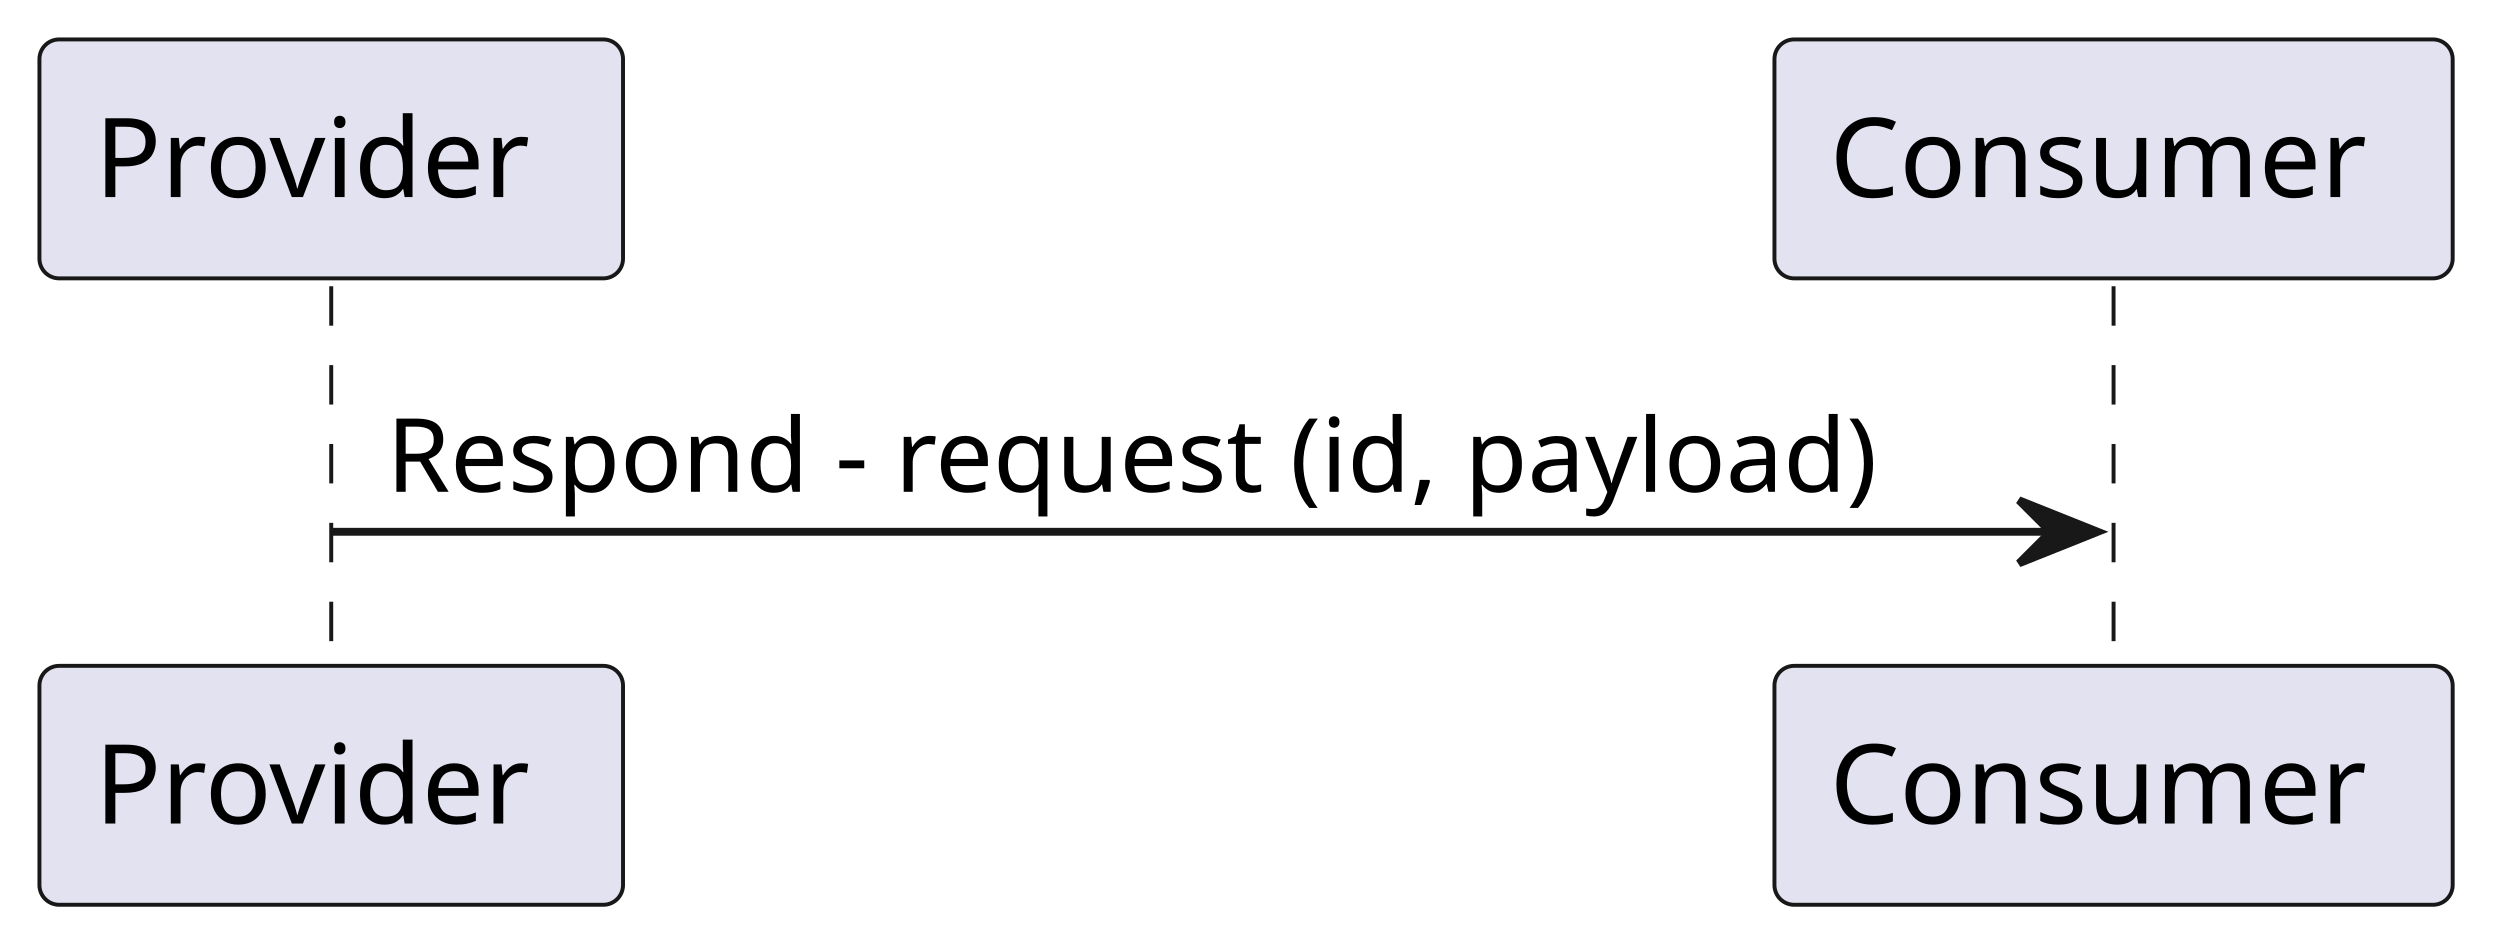
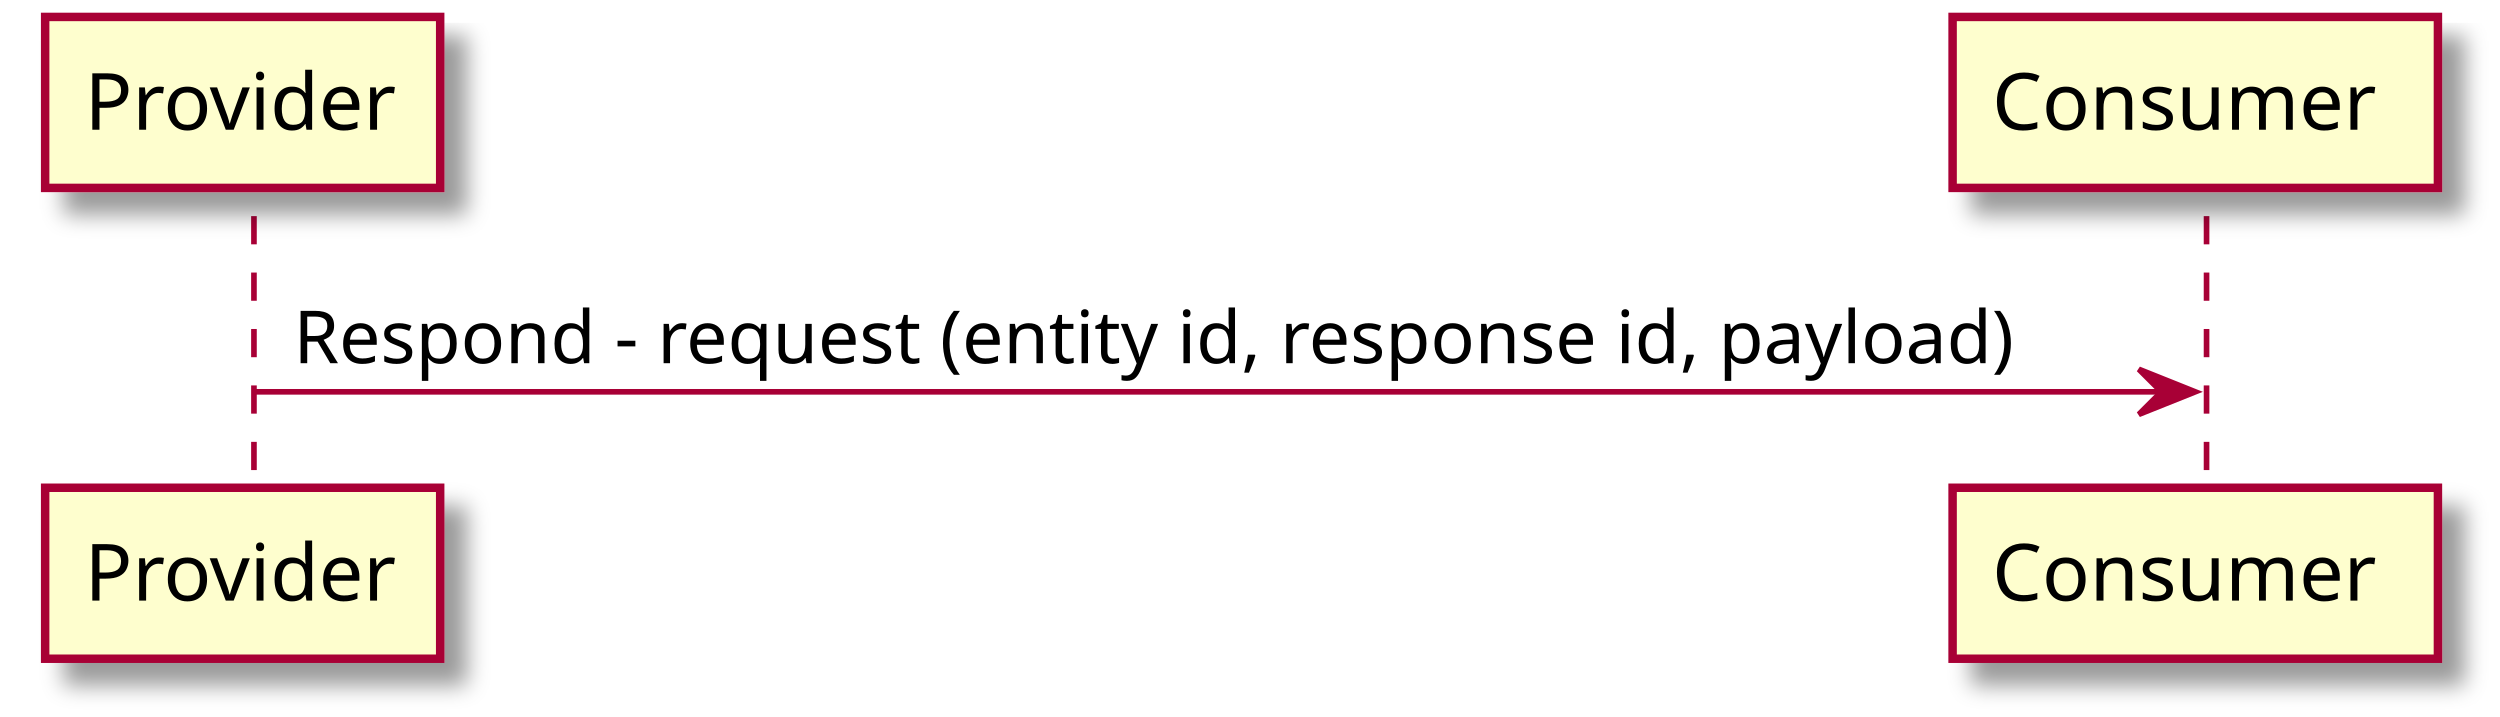
- <svg xmlns="http://www.w3.org/2000/svg" contentStyleType="text/css" height="120px" preserveAspectRatio="none" style="width:317px;height:120px;background:#FFFFFF;" version="1.1" viewBox="0 0 317 120" width="317px" zoomAndPan="magnify">
-   <defs />
+ <svg xmlns="http://www.w3.org/2000/svg" contentScriptType="application/ecmascript" contentStyleType="text/css" height="127px" preserveAspectRatio="none" style="width:443px;height:127px;" version="1.1" viewBox="0 0 443 127" width="443px" zoomAndPan="magnify">
+   <defs>
+     <filter height="300%" id="f1faplbn1dmln1" width="300%" x="-1" y="-1">
+       <feGaussianBlur result="blurOut" stdDeviation="2.0" />
+       <feColorMatrix in="blurOut" result="blurOut2" type="matrix" values="0 0 0 0 0 0 0 0 0 0 0 0 0 0 0 0 0 0 .4 0" />
+       <feOffset dx="4.0" dy="4.0" in="blurOut2" result="blurOut3" />
+       <feBlend in="SourceGraphic" in2="blurOut3" mode="normal" />
+     </filter>
+   </defs>
  <g>
-     <line style="stroke:#181818;stroke-width:0.5;stroke-dasharray:5.0,5.0;" x1="42" x2="42" y1="36.297" y2="85.43" />
-     <line style="stroke:#181818;stroke-width:0.5;stroke-dasharray:5.0,5.0;" x1="268" x2="268" y1="36.297" y2="85.43" />
-     <rect fill="#E2E2F0" height="30.297" rx="2.5" ry="2.5" style="stroke:#181818;stroke-width:0.5;" width="74" x="5" y="5" />
-     <text fill="#000000" font-family="sans-serif" font-size="14" lengthAdjust="spacing" textLength="60" x="12" y="24.995">Provider</text>
-     <rect fill="#E2E2F0" height="30.297" rx="2.5" ry="2.5" style="stroke:#181818;stroke-width:0.5;" width="74" x="5" y="84.43" />
-     <text fill="#000000" font-family="sans-serif" font-size="14" lengthAdjust="spacing" textLength="60" x="12" y="104.425">Provider</text>
-     <rect fill="#E2E2F0" height="30.297" rx="2.5" ry="2.5" style="stroke:#181818;stroke-width:0.5;" width="86" x="225" y="5" />
-     <text fill="#000000" font-family="sans-serif" font-size="14" lengthAdjust="spacing" textLength="72" x="232" y="24.995">Consumer</text>
-     <rect fill="#E2E2F0" height="30.297" rx="2.5" ry="2.5" style="stroke:#181818;stroke-width:0.5;" width="86" x="225" y="84.43" />
-     <text fill="#000000" font-family="sans-serif" font-size="14" lengthAdjust="spacing" textLength="72" x="232" y="104.425">Consumer</text>
-     <polygon fill="#181818" points="256,63.43,266,67.43,256,71.43,260,67.43" style="stroke:#181818;stroke-width:1.0;" />
-     <line style="stroke:#181818;stroke-width:1.0;" x1="42" x2="262" y1="67.43" y2="67.43" />
-     <text fill="#000000" font-family="sans-serif" font-size="13" lengthAdjust="spacing" textLength="202" x="49" y="62.364">Respond - request (id, payload)</text>
+     <line style="stroke: #A80036; stroke-width: 1.0; stroke-dasharray: 5.0,5.0;" x1="45" x2="45" y1="38.297" y2="87.43" />
+     <line style="stroke: #A80036; stroke-width: 1.0; stroke-dasharray: 5.0,5.0;" x1="391" x2="391" y1="38.297" y2="87.43" />
+     <rect fill="#FEFECE" filter="url(#f1faplbn1dmln1)" height="30.297" style="stroke: #A80036; stroke-width: 1.5;" width="70" x="8" y="3" />
+     <text fill="#000000" font-family="sans-serif" font-size="14" lengthAdjust="spacingAndGlyphs" textLength="56" x="15" y="22.995">Provider</text>
+     <rect fill="#FEFECE" filter="url(#f1faplbn1dmln1)" height="30.297" style="stroke: #A80036; stroke-width: 1.5;" width="70" x="8" y="86.43" />
+     <text fill="#000000" font-family="sans-serif" font-size="14" lengthAdjust="spacingAndGlyphs" textLength="56" x="15" y="106.425">Provider</text>
+     <rect fill="#FEFECE" filter="url(#f1faplbn1dmln1)" height="30.297" style="stroke: #A80036; stroke-width: 1.5;" width="86" x="346" y="3" />
+     <text fill="#000000" font-family="sans-serif" font-size="14" lengthAdjust="spacingAndGlyphs" textLength="72" x="353" y="22.995">Consumer</text>
+     <rect fill="#FEFECE" filter="url(#f1faplbn1dmln1)" height="30.297" style="stroke: #A80036; stroke-width: 1.5;" width="86" x="346" y="86.43" />
+     <text fill="#000000" font-family="sans-serif" font-size="14" lengthAdjust="spacingAndGlyphs" textLength="72" x="353" y="106.425">Consumer</text>
+     <polygon fill="#A80036" points="379,65.43,389,69.43,379,73.43,383,69.43" style="stroke: #A80036; stroke-width: 1.0;" />
+     <line style="stroke: #A80036; stroke-width: 1.0;" x1="45" x2="385" y1="69.43" y2="69.43" />
+     <text fill="#000000" font-family="sans-serif" font-size="13" lengthAdjust="spacingAndGlyphs" textLength="322" x="52" y="64.364">Respond - request (entity id, response id, payload)</text>
  </g>
</svg>
